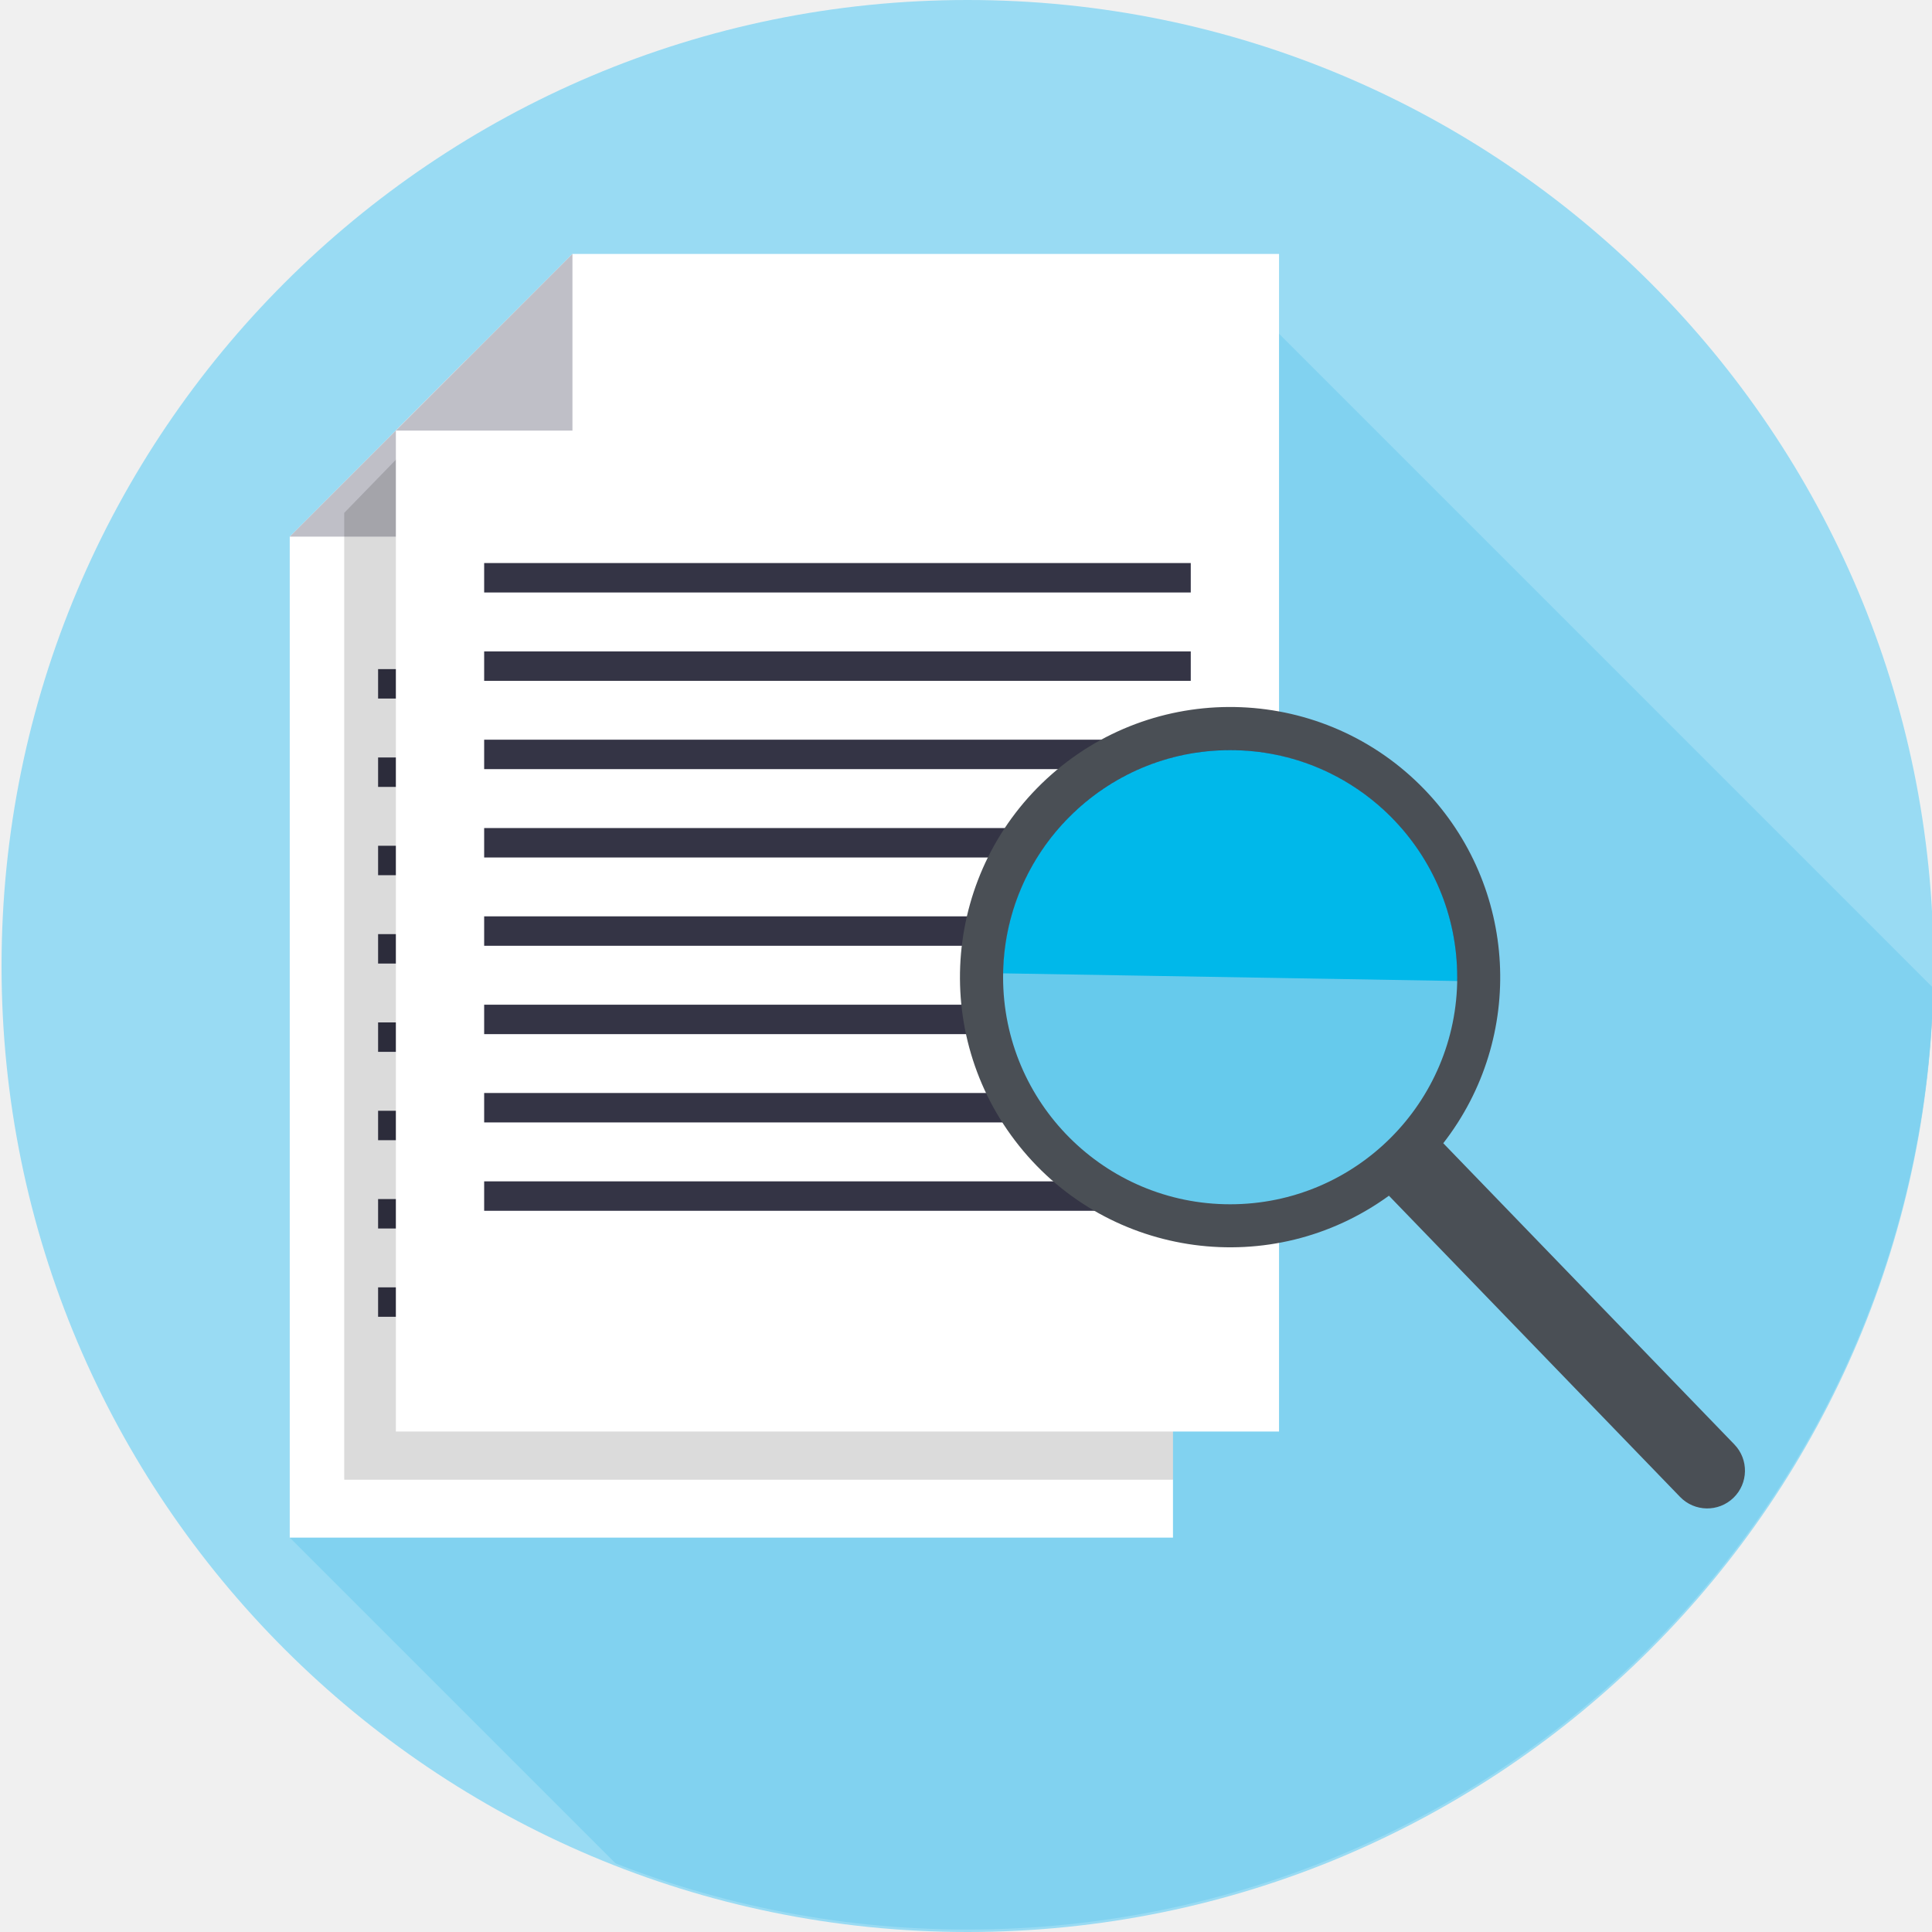
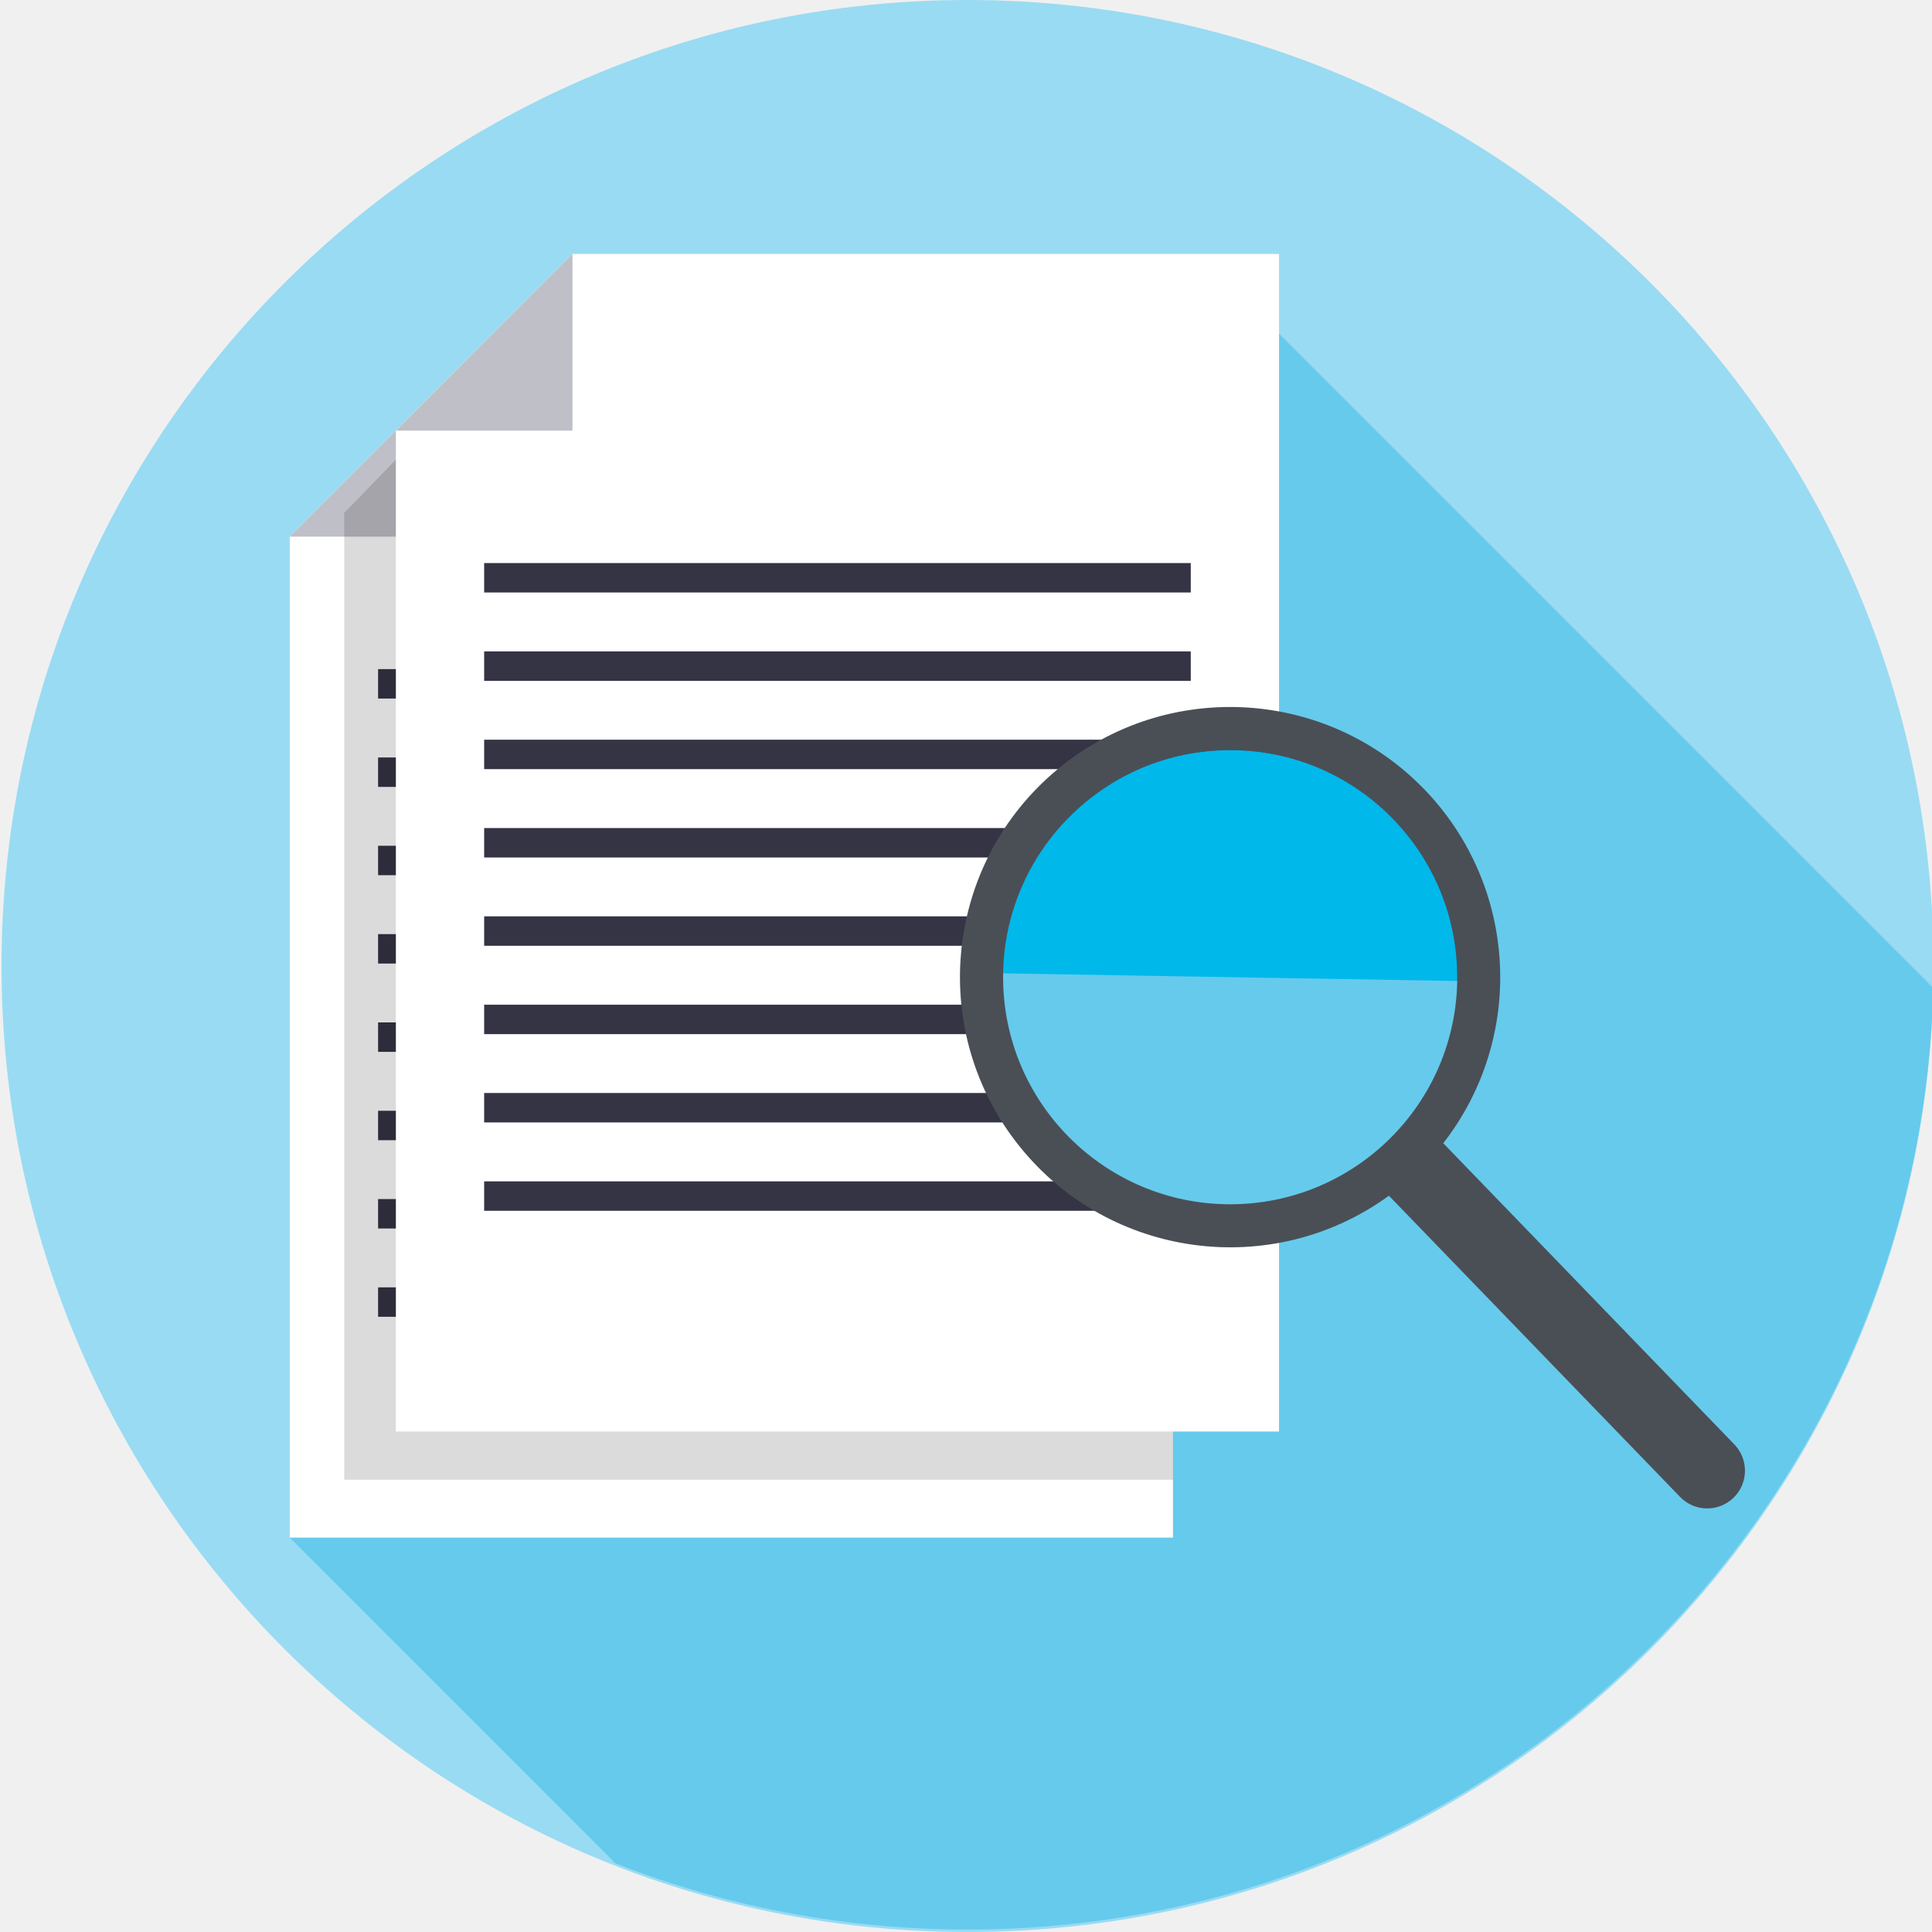
<svg xmlns="http://www.w3.org/2000/svg" viewBox="0 0 300 300">
  <defs>
-     <style>.a{fill:none;}.b{isolation:isolate;}.c{fill:#99dbf3;}.d{clip-path:url(#a);}.e,.i{fill:#272729;}.e{opacity:0.34;}.e,.l{mix-blend-mode:overlay;}.f{fill:#fff;}.g{fill:#bfbfc7;}.h{fill:#343445;}.i{opacity:0.17;mix-blend-mode:multiply;}.j{fill:#4a4f55;}.k{fill:#66caec;}.l{fill:#005370;}</style>
+     <style>.a{fill:none;}.b{isolation:isolate;}.c{fill:#99dbf3;}.d{clip-path:url(#a);}.e{fill:#66caec;}.f{fill:#fff;}.g{fill:#bfbfc7;}.h{fill:#343445;}.i{fill:#272729;opacity:0.17;mix-blend-mode:multiply;}.j{fill:#4a4f55;}.k{fill:#005370;mix-blend-mode:overlay;}.l{opacity:0.5;}</style>
    <clipPath id="a">
      <circle class="a" cx="150.24" cy="149.62" r="150" />
    </clipPath>
  </defs>
  <g class="b">
    <rect class="a" x="0.24" width="300" height="300" />
    <circle class="c" cx="150.24" cy="150" r="150" />
    <g class="d">
      <polygon class="e" points="44.99 238.76 165.11 358.88 349.16 358.88 349.16 161.05 307.83 161.05 192.95 46.16 44.99 238.76" />
    </g>
    <polygon class="f" points="182.14 238.76 182.14 55.9 72.42 55.9 44.99 83.33 44.99 238.76 182.14 238.76" />
    <polygon class="g" points="72.42 83.33 44.99 83.33 72.42 55.9 72.42 83.33" />
    <rect class="h" x="58.71" y="103.9" width="109.72" height="4.57" />
    <rect class="h" x="58.71" y="117.62" width="109.72" height="4.57" />
    <rect class="h" x="58.71" y="131.33" width="109.72" height="4.57" />
    <rect class="h" x="58.71" y="145.05" width="109.72" height="4.57" />
    <rect class="h" x="58.71" y="158.76" width="109.72" height="4.57" />
    <rect class="h" x="58.71" y="172.48" width="109.72" height="4.57" />
    <rect class="h" x="58.71" y="186.19" width="109.72" height="4.57" />
    <rect class="h" x="58.71" y="199.9" width="109.72" height="4.57" />
    <polygon class="i" points="79.18 53.15 53.45 79.64 53.45 229.77 182.14 229.77 182.14 53.15 79.18 53.15" />
    <polygon class="f" points="198.61 222.29 198.61 39.43 88.89 39.43 61.47 66.86 61.47 222.29 198.61 222.29" />
    <polygon class="g" points="88.89 66.86 61.47 66.86 88.89 39.43 88.89 66.86" />
    <rect class="h" x="75.18" y="87.43" width="109.72" height="4.57" />
    <rect class="h" x="75.18" y="101.15" width="109.72" height="4.57" />
    <rect class="h" x="75.18" y="114.86" width="109.72" height="4.57" />
    <rect class="h" x="75.18" y="128.58" width="109.72" height="4.57" />
    <rect class="h" x="75.18" y="142.29" width="109.72" height="4.57" />
    <rect class="h" x="75.18" y="156.01" width="109.72" height="4.57" />
    <rect class="h" x="75.18" y="169.72" width="109.72" height="4.57" />
    <rect class="h" x="75.18" y="183.44" width="109.72" height="4.57" />
    <path class="j" d="M221.18,122.58a41.95,41.95,0,1,0-5.51,63.09l45.21,46.77a5.86,5.86,0,1,0,8.43-8.15l-45.2-46.77A42,42,0,0,0,221.18,122.58Z" />
-     <circle class="k" cx="191.02" cy="151.74" r="35.26" />
-     <path class="l" d="M216.37,127.23a35.25,35.25,0,0,0-60.6,23.91l70.51,1.19A35.15,35.15,0,0,0,216.37,127.23Z" />
+     <circle class="e" cx="191.02" cy="151.74" r="35.26" />
+     <path class="k" d="M216.37,127.23a35.25,35.25,0,0,0-60.6,23.91l70.51,1.19A35.15,35.15,0,0,0,216.37,127.23Z" />
  </g>
</svg>
